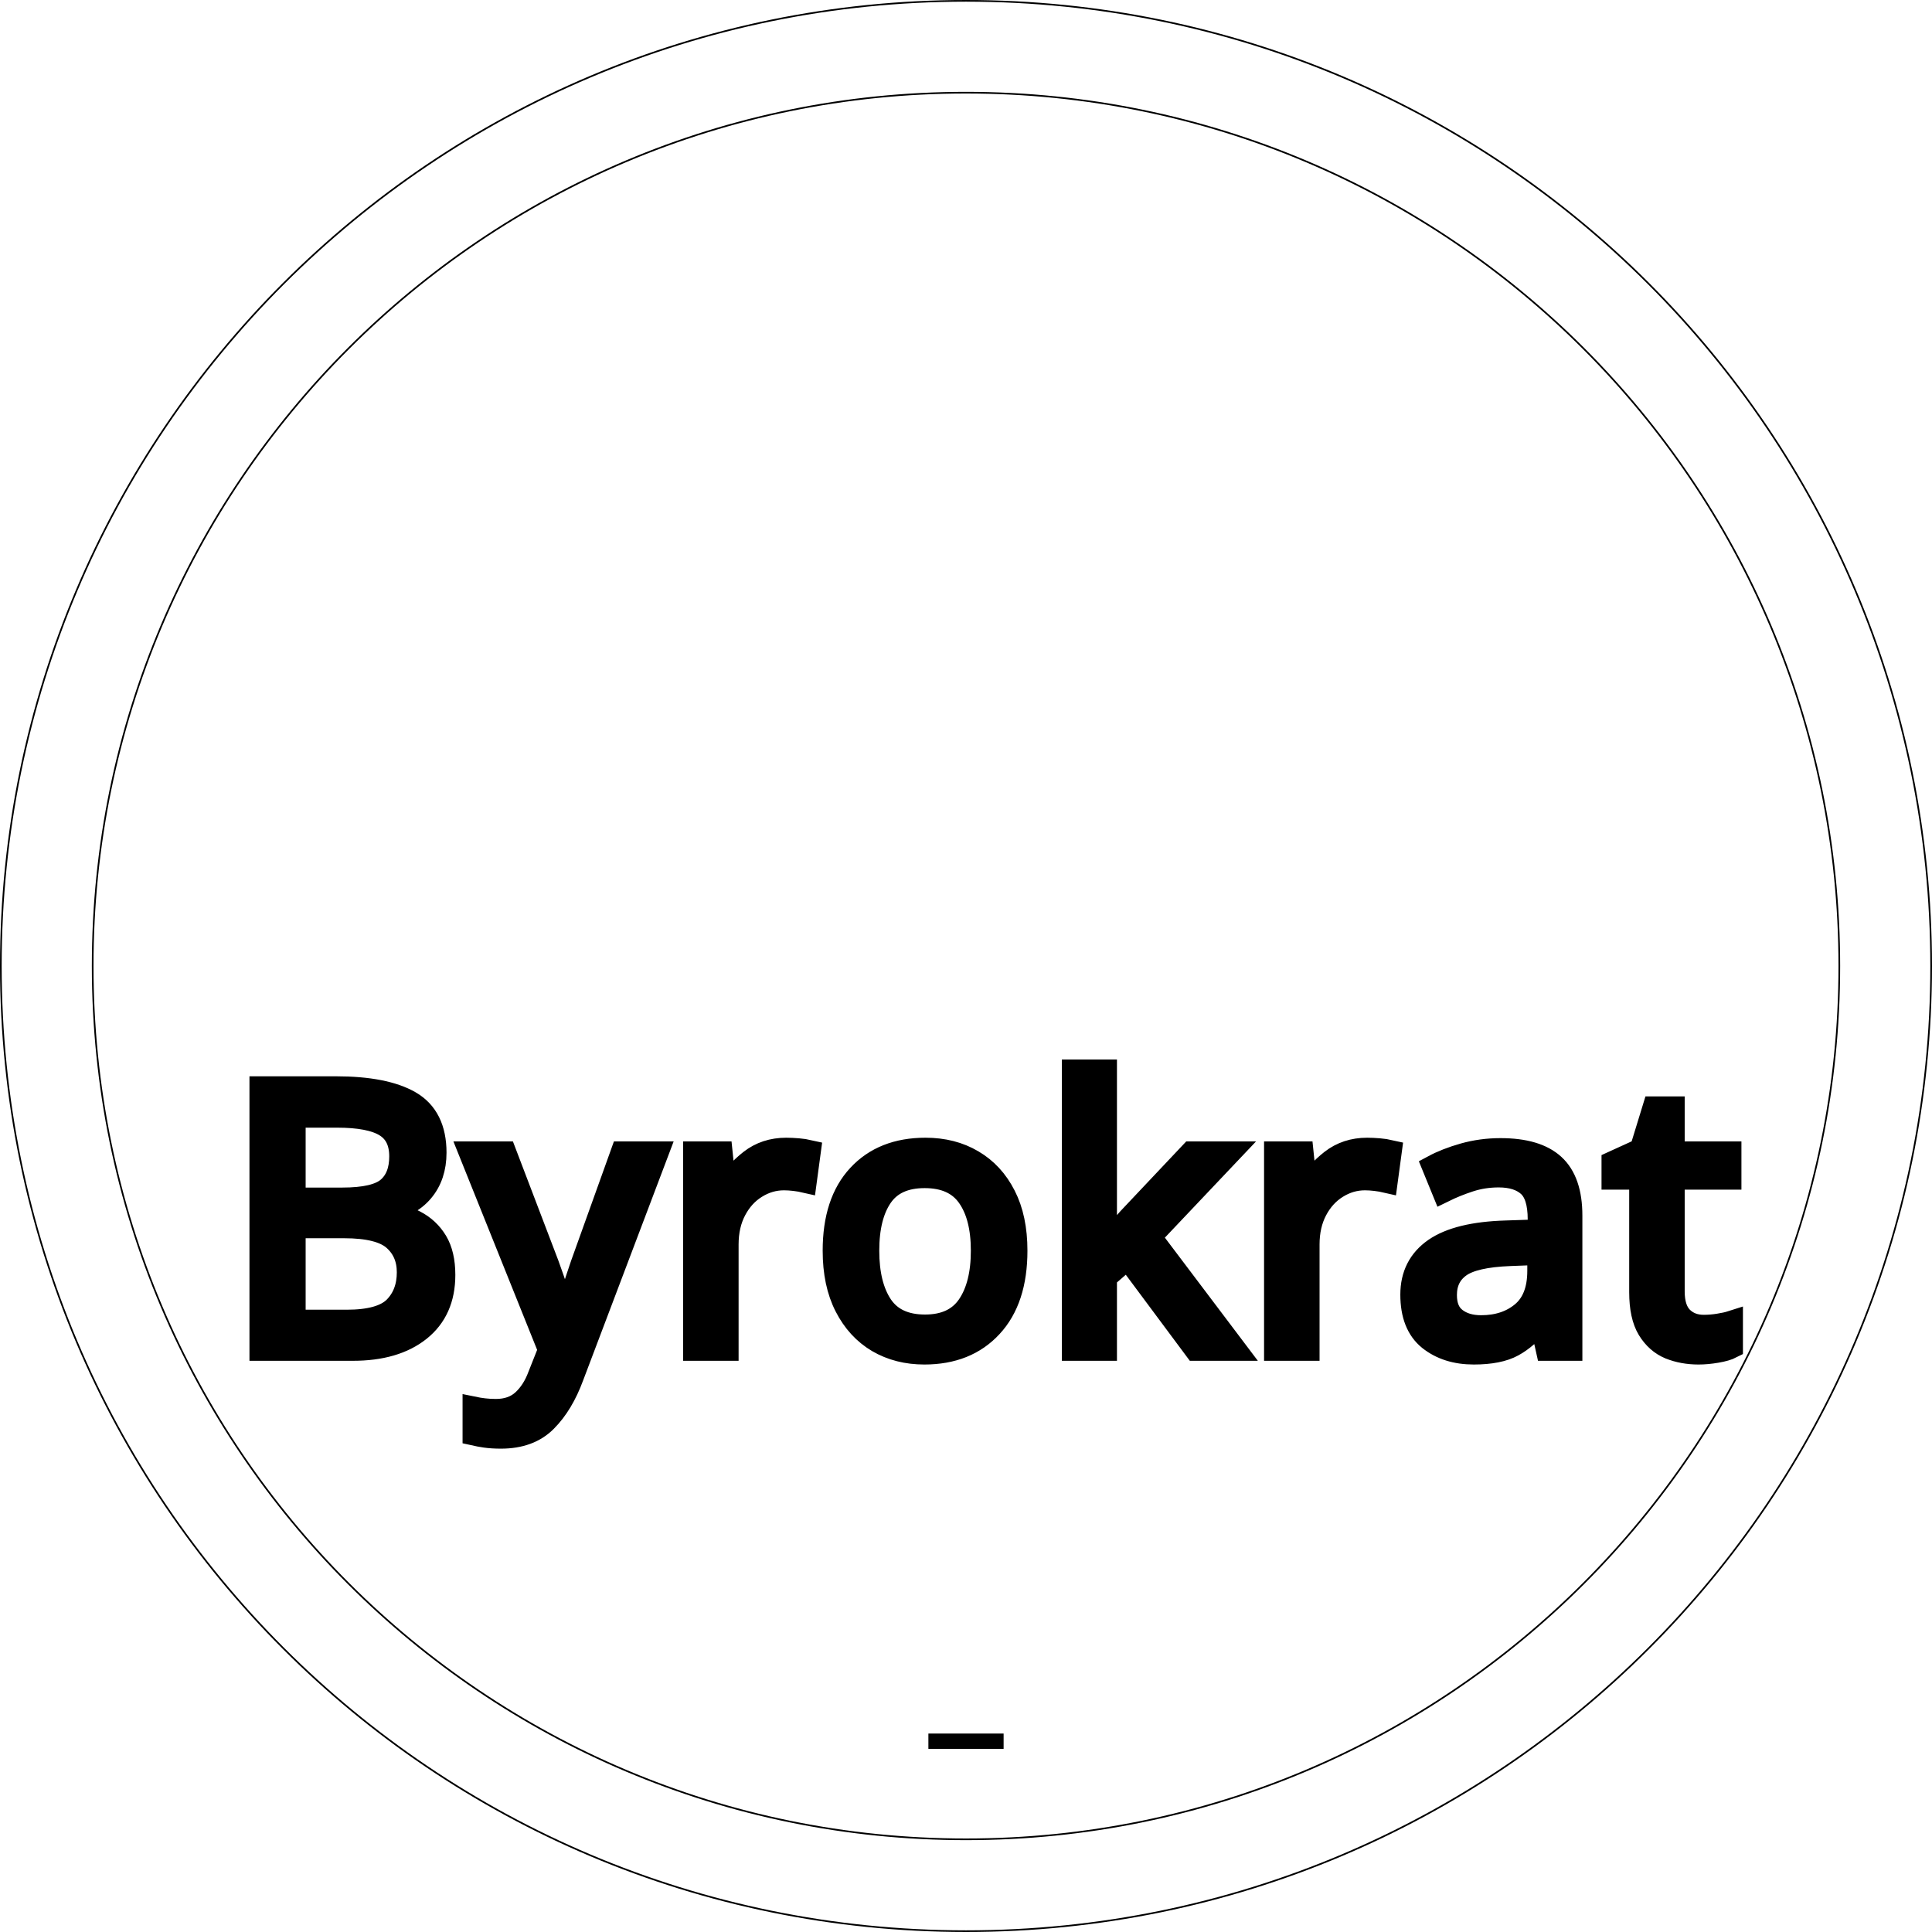
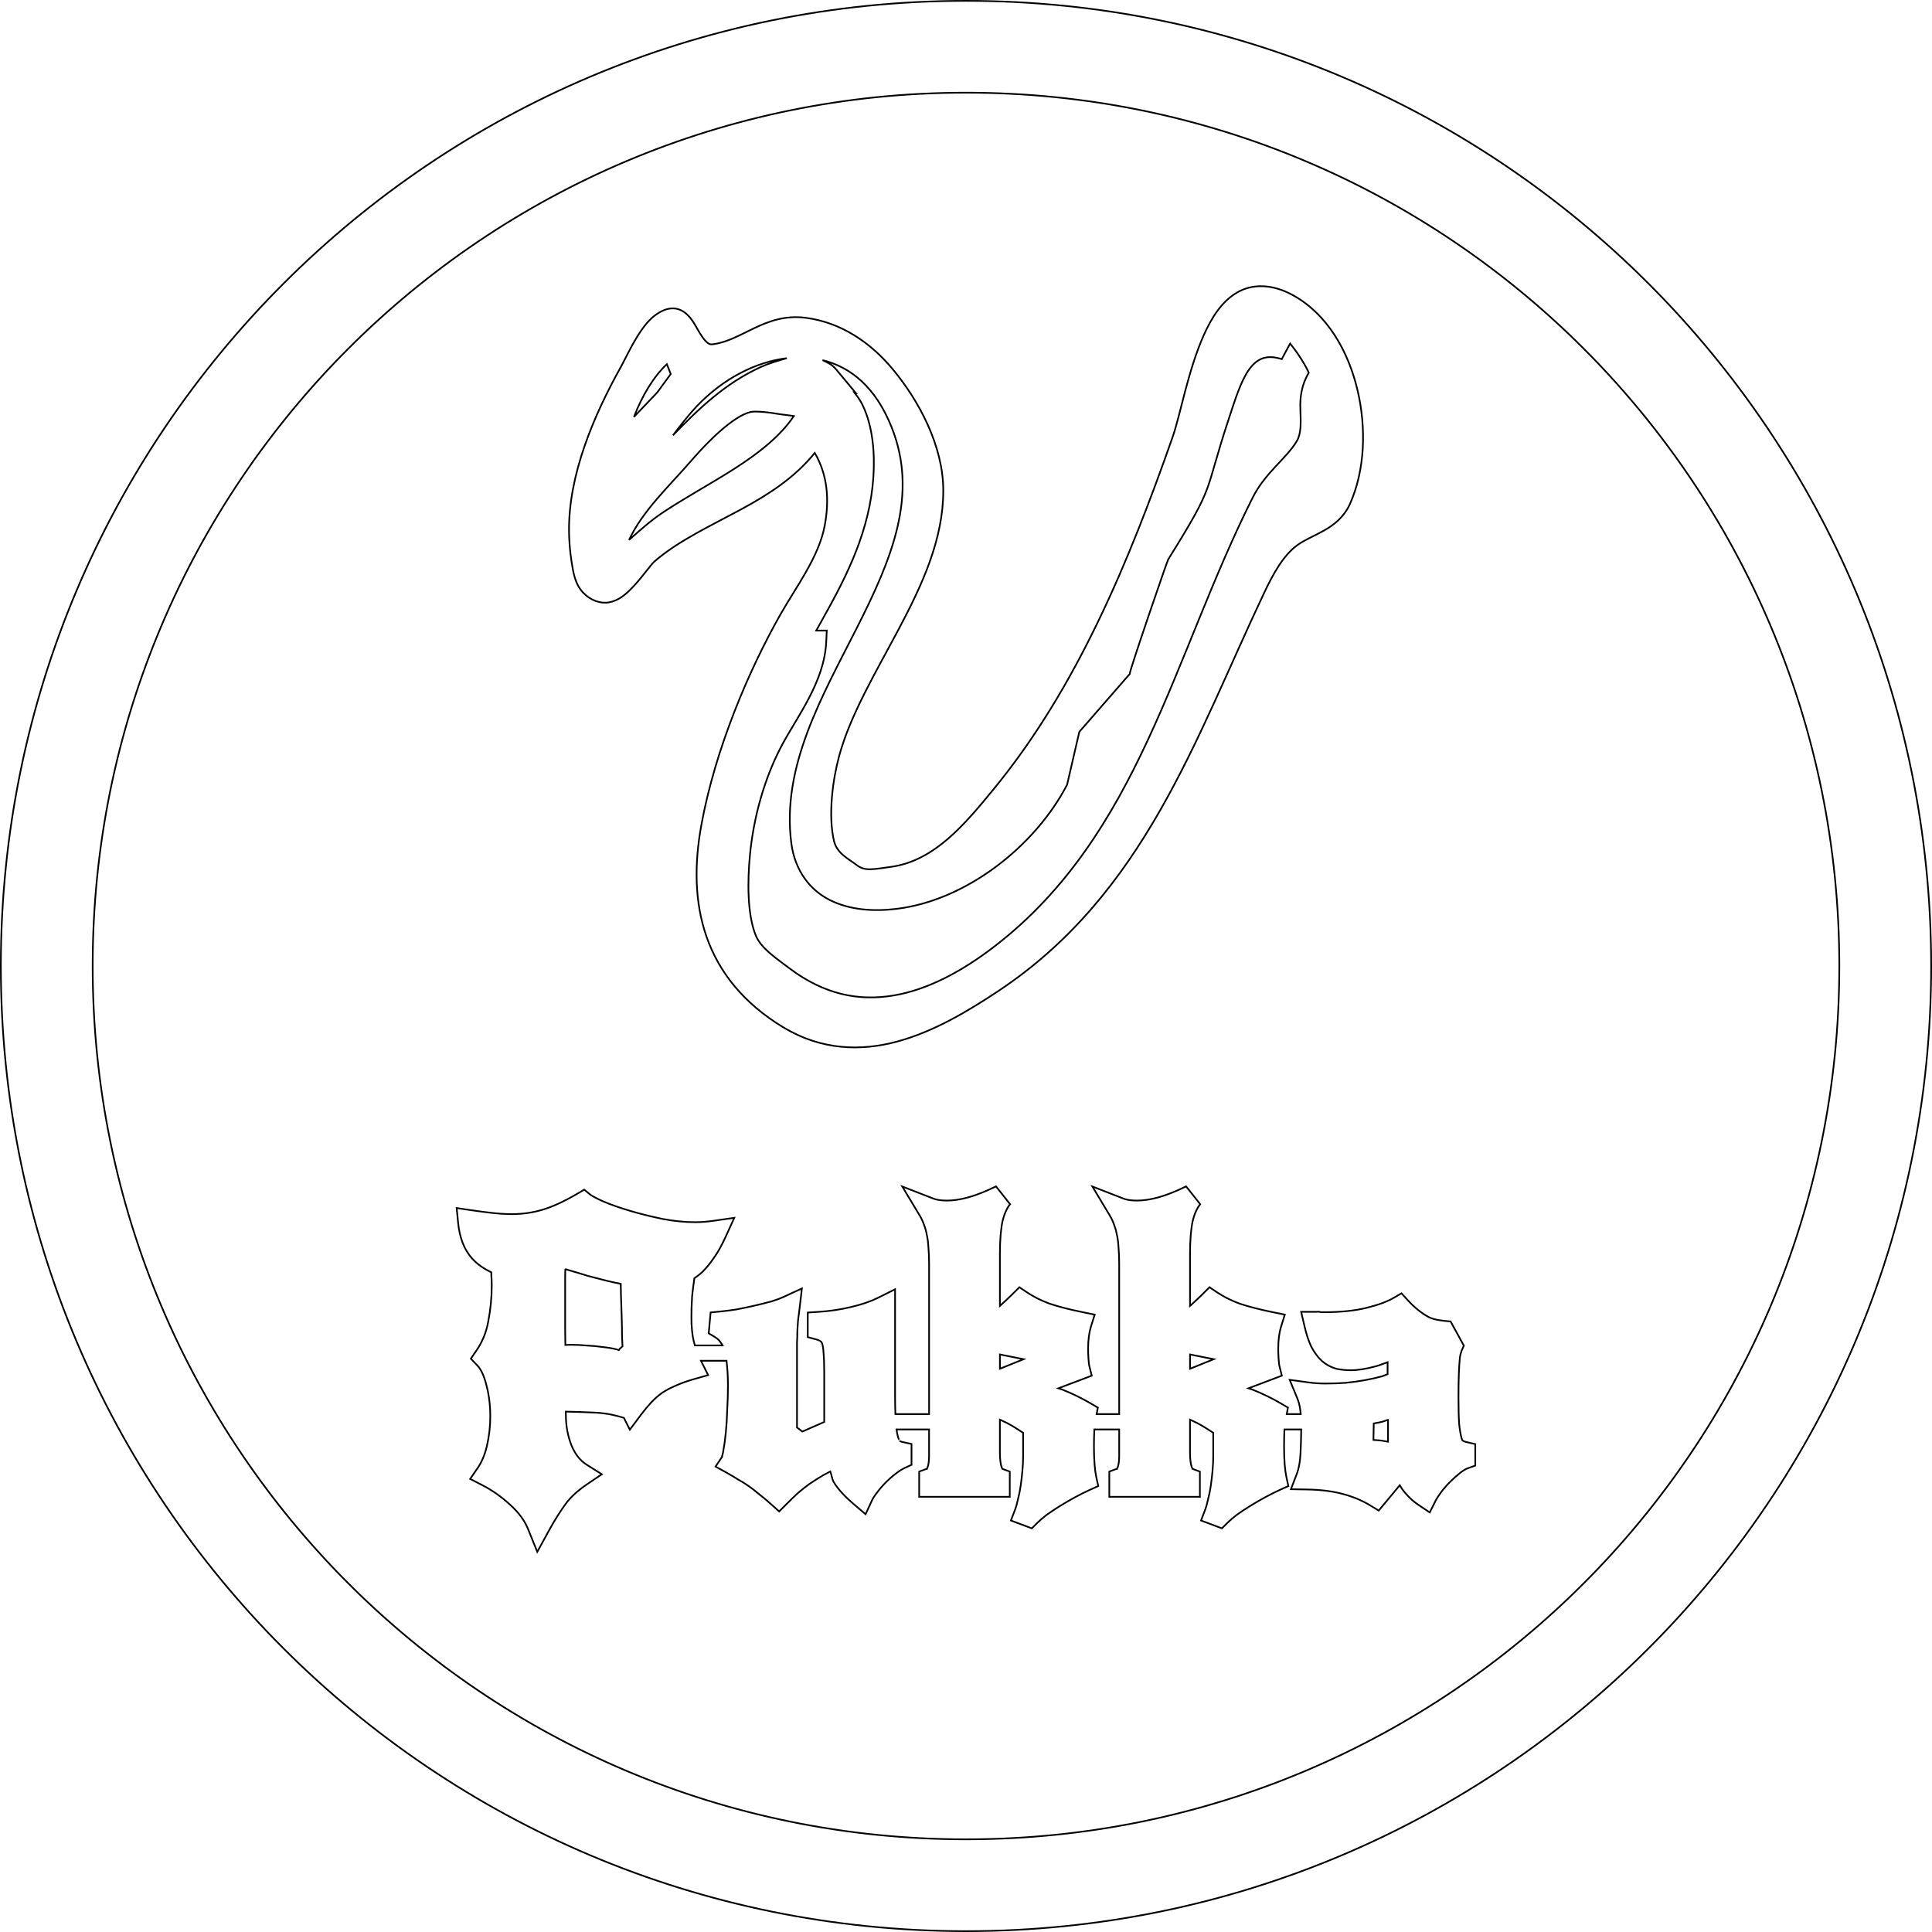
<svg xmlns="http://www.w3.org/2000/svg" version="1.2" viewBox="0 0 219.213 219.213" width="58mm" height="58mm" id="svg1" xml:space="preserve">
  <defs id="defs1">
    <clipPath clipPathUnits="userSpaceOnUse" id="cp1">
      <path d="m 275.5,535.5 c -143.78,0 -260,-116.22 -260,-260 0,-143.78 116.22,-260 260,-260 143.78,0 260,116.22 260,260 0,143.78 -116.22,260 -260,260 z" id="path1" />
    </clipPath>
  </defs>
  <style id="style1">
		tspan { white-space:pre } 
		.s0 { fill: none;stroke: #ff0000;stroke-miterlimit:100 } 
	</style>
  <g id="layer2">
    <g id="layer4" style="display:inline">
      <path id="path2" style="fill:none;stroke:#000000;stroke-width:0.189" d="M 219.118,109.606 A 109.512,109.512 0 0 1 109.606,219.118 109.512,109.512 0 0 1 0.095,109.606 109.512,109.512 0 0 1 109.606,0.095 109.512,109.512 0 0 1 219.118,109.606 Z" />
      <path id="circle2" style="fill:none;stroke:#000000;stroke-width:0.189" d="M 208.697,109.606 A 99.091,99.091 0 0 1 109.606,208.697 99.091,99.091 0 0 1 10.515,109.606 99.091,99.091 0 0 1 109.606,10.515 99.091,99.091 0 0 1 208.697,109.606 Z" />
    </g>
-     <text xml:space="preserve" style="display:inline;font-size:41.522px;font-family:'Didact Gothic';-inkscape-font-specification:'Didact Gothic';text-align:start;letter-spacing:0.769px;writing-mode:lr-tb;direction:ltr;text-anchor:start;fill:#de0000;fill-opacity:0.092;stroke:#000000;stroke-width:2.64;stroke-dasharray:none;stroke-opacity:1" x="25.593" y="153.083" id="text2-9">
-       <tspan id="tspan2-1" x="25.593" y="153.083" style="font-style:normal;font-variant:normal;font-weight:normal;font-stretch:normal;font-family:'New Rocker';-inkscape-font-specification:'New Rocker';letter-spacing:0.769px;fill:#000000;fill-opacity:1;stroke:#000000;stroke-width:2.64;stroke-dasharray:none;stroke-opacity:1">Byrokrat</tspan>
-     </text>
-     <path id="path5" style="display:inline;stroke-width:3.717" d="m 105.339,196.695 h 8.535 v 1.744 h -8.535 z" />
+     <g id="text2-9" style="opacity:1" />
+     <path id="path4" style="baseline-shift:baseline;display:inline;overflow:visible;opacity:1;fill:none;enable-background:accumulate;stop-color:#000000;stop-opacity:1;stroke:#000000;stroke-opacity:1;stroke-width:0.189;stroke-dasharray:none" d="m 143.285,32.477 c -1.079,-0.038 -2.078,0.214 -2.939,0.723 -1.723,1.017 -2.854,2.807 -3.75,4.803 -1.792,3.991 -2.677,9.109 -3.543,11.58 -4.921,14.042 -10.815,28.35 -20.195,39.816 -3.38,4.132 -6.831,8.289 -11.787,8.963 -2.04,0.278 -2.951,0.502 -3.85,-0.197 C 96.322,97.465 94.961,96.854 94.625,95.41 93.953,92.523 94.47,88.516 95.211,85.785 96.48,81.108 99.368,76.298 102,71.33 c 2.632,-4.968 5.028,-10.127 5.029,-15.658 0.002,-5.055 -2.75,-10.208 -5.775,-13.828 -2.491,-2.98 -5.84,-5.286 -9.895,-5.793 -2.326,-0.291 -4.209,0.431 -5.807,1.197 -1.598,0.767 -2.965,1.55 -4.52,1.797 -0.457,0.073 -0.59,-0.006 -0.871,-0.252 C 79.881,38.547 79.557,38.064 79.229,37.5 78.9,36.936 78.589,36.303 78.018,35.738 c -0.285,-0.283 -0.667,-0.557 -1.154,-0.682 -0.487,-0.124 -1.033,-0.063 -1.504,0.129 -1.445,0.59 -2.35,1.858 -3.119,3.115 -0.769,1.257 -1.379,2.587 -1.828,3.393 -2.986,5.358 -5.944,12.163 -5.848,18.682 v 0.002 c 0.011,0.775 0.079,2.06 0.285,3.352 0.206,1.291 0.397,2.56 1.34,3.541 0.821,0.855 1.949,1.257 2.928,1.072 0.978,-0.184 1.707,-0.762 2.336,-1.375 1.258,-1.225 2.332,-2.853 2.799,-3.258 2.709,-2.35 6.345,-4.026 9.916,-5.959 3.053,-1.653 6.032,-3.575 8.277,-6.361 1.45,2.484 1.687,5.302 1.121,8.293 -0.666,3.525 -3.277,6.977 -4.966,9.949 -3.657,6.435 -7.453,15.357 -9.028,24.01 -0.788,4.326 -0.794,8.654 0.59,12.635 1.384,3.981 4.182,7.569 8.758,10.316 4.287,2.574 8.751,2.703 12.887,1.584 4.136,-1.119 8.005,-3.427 11.498,-5.752 16.588,-11.039 22.277,-28.574 30.146,-45.189 0.98,-2.069 2.129,-4.189 3.723,-5.361 0.833,-0.612 1.9,-1.035 3.016,-1.656 1.116,-0.621 2.304,-1.523 2.986,-3.053 1.677,-3.761 1.897,-8.559 0.83,-12.99 -1.067,-4.432 -3.454,-8.558 -7.303,-10.68 -1.181,-0.651 -2.339,-0.98 -3.418,-1.018 z m 3.098,6.502 c 1.012,1.254 1.843,2.638 2.115,3.326 -0.808,1.306 -1.004,2.785 -0.955,4.051 0.059,1.548 0.115,2.824 -0.395,3.68 -1.212,2.036 -3.582,3.569 -5.021,6.438 -9.06,18.062 -12.858,38.206 -29.217,50.855 -3.732,2.886 -7.67,4.989 -11.574,5.631 -3.905,0.641 -7.784,-0.101 -11.748,-3.08 -1.641,-1.233 -3.276,-2.334 -3.844,-3.758 -0.981,-2.459 -0.931,-6.227 -0.648,-9.15 0.406,-4.195 1.607,-8.582 3.551,-12.281 1.77,-3.37 4.89,-7.266 5.102,-11.887 l 0.059,-1.256 h -1.195 c 0.273,-0.479 0.526,-0.949 0.797,-1.432 2.741,-4.879 5.301,-10.001 5.691,-16.037 0.165,-2.552 -0.027,-5.671 -1.26,-8.184 -0.239,-0.487 -0.565,-0.923 -0.898,-1.352 l 0.146,0.033 -2.277,-2.732 c -0.418,-0.502 -0.958,-0.725 -1.48,-0.982 3.186,0.793 5.995,3.043 7.813,7.557 3.123,7.755 -0.01,15.074 -3.908,22.795 -3.899,7.721 -8.59,15.697 -7.451,24.457 0.409,3.146 2.137,5.334 4.391,6.461 2.253,1.127 4.942,1.308 7.561,0.99 7.944,-0.963 15.74,-7.149 19.338,-14.084 l 1.387,-5.998 5.717,-6.564 c -0.072,-0.226 4.242,-12.795 4.367,-12.996 5.525,-8.879 3.936,-7.087 6.934,-16.136 0.649,-1.96 1.309,-4.094 2.221,-5.383 0.456,-0.645 0.937,-1.06 1.486,-1.271 0.549,-0.211 1.226,-0.262 2.248,0.057 z m -57.105,1.662 c -1.035,0.289 -2.093,0.611 -2.916,0.984 -4.097,1.86 -7.114,4.788 -10.004,7.766 0.921,-1.228 1.931,-2.488 2.678,-3.273 3.03,-3.185 6.728,-5.051 10.242,-5.477 z m -13.613,0.678 0.441,1.119 -1.525,2.082 -2.648,2.781 c 0.906,-2.355 2.188,-4.529 3.732,-5.982 z m 9.971,5.381 c 0.622,-0.013 1.592,0.084 2.592,0.256 0.618,0.106 1.223,0.148 1.85,0.25 -3.199,4.717 -9.825,7.562 -14.936,10.99 -1.411,0.946 -2.611,2.051 -3.764,3.062 1.577,-3.347 4.39,-5.912 7.205,-9.152 1.698,-1.955 4.553,-4.85 6.559,-5.355 0.118,-0.03 0.287,-0.047 0.494,-0.051 z" />
+     <path id="path3" style="font-size:41.522px;font-family:'New Rocker';-inkscape-font-specification:'New Rocker';letter-spacing:0.769px;baseline-shift:baseline;white-space:pre;display:inline;overflow:visible;opacity:1;enable-background:accumulate;stop-color:#000000;stop-opacity:1;stroke-width:0.189;stroke-dasharray:none;stroke:#000000;stroke-opacity:1;fill:none" d="m 113.01,134.613 c -1.192,0.583 -2.244,0.994 -3.137,1.242 -0.902,0.251 -1.713,0.367 -2.43,0.367 -0.697,0 -1.198,-0.094 -1.473,-0.201 l -3.594,-1.396 1.984,3.307 c 0.205,0.341 0.356,0.669 0.461,0.984 l 0.012,0.035 0.014,0.037 c 0.13,0.326 0.232,0.681 0.301,1.068 l 0.006,0.035 0.008,0.037 c 0.089,0.376 0.149,0.823 0.174,1.338 l 0.002,0.031 0.004,0.031 c 0.05,0.528 0.076,1.154 0.076,1.869 v 17.053 h -3.824 c -0.024,-0.634 -0.035,-1.379 -0.035,-2.23 v -11.934 l -1.91,0.955 c -0.825,0.413 -1.851,0.77 -3.074,1.057 l -0.002,0.002 h -0.004 c -1.199,0.287 -2.423,0.468 -3.678,0.547 l -1.238,0.078 v 2.793 l 0.98,0.262 c 0.286,0.076 0.418,0.169 0.426,0.176 l 0.064,0.057 0.068,0.045 c 0.01,0.011 0.042,0.053 0.086,0.168 0.059,0.155 0.138,0.518 0.162,1.039 l 0.002,0.029 0.002,0.029 c 0.05,0.548 0.078,1.292 0.078,2.207 v 5.613 l -2.484,1.088 -0.605,-0.463 v -7.734 -1.867 c 0.025,-0.488 0.038,-0.944 0.039,-1.371 0.027,-0.428 0.053,-0.827 0.08,-1.201 0.055,-0.386 0.108,-0.802 0.162,-1.26 l 0.275,-2.34 -2.141,0.986 c -0.276,0.127 -0.715,0.292 -1.279,0.473 -0.581,0.158 -1.217,0.319 -1.91,0.479 -0.698,0.161 -1.395,0.307 -2.092,0.441 -0.686,0.105 -1.306,0.185 -1.848,0.236 l -1.09,0.104 -0.215,2.373 0.711,0.426 c 0.275,0.165 0.455,0.338 0.59,0.533 l 0.033,0.049 0.037,0.045 c 0.068,0.081 0.138,0.185 0.207,0.316 h -3.148 c -0.053,-0.175 -0.099,-0.344 -0.137,-0.506 -0.163,-0.698 -0.256,-1.602 -0.256,-2.691 0,-0.767 0.027,-1.565 0.08,-2.391 0.065,-0.665 0.158,-1.345 0.258,-2.029 0.319,-0.24 0.648,-0.462 0.936,-0.75 0.437,-0.437 0.82,-0.9 1.146,-1.387 0.33,-0.452 0.623,-0.909 0.871,-1.375 0.231,-0.433 0.422,-0.814 0.576,-1.154 l 0.998,-2.193 -2.387,0.34 c -0.361,0.052 -0.706,0.09 -1.035,0.115 -0.324,0.025 -0.663,0.039 -1.02,0.039 -1.127,0 -2.335,-0.117 -3.621,-0.354 h -0.002 c -1.313,-0.269 -2.556,-0.576 -3.727,-0.922 -1.175,-0.347 -2.189,-0.704 -3.041,-1.064 l -0.006,-0.004 -0.002,-0.002 h -0.002 -0.002 -0.002 c -0.829,-0.364 -1.389,-0.698 -1.467,-0.762 l -0.711,-0.582 -0.791,0.465 c -1.54,0.903 -2.88,1.506 -3.977,1.822 l -0.004,0.002 h -0.004 c -1.096,0.324 -2.225,0.486 -3.404,0.486 -0.669,0 -1.37,-0.039 -2.102,-0.117 -0.754,-0.081 -1.596,-0.19 -2.523,-0.326 l -1.67,-0.246 0.166,1.682 c 0.157,1.601 0.646,2.99 1.574,4.029 0.614,0.688 1.372,1.185 2.186,1.578 0.002,0.109 0.012,0.218 0.012,0.326 v 0.047 l 0.004,0.047 c 0.025,0.356 0.037,0.712 0.037,1.068 0,1.355 -0.129,2.709 -0.391,4.068 l -0.002,0.01 -0.002,0.01 c -0.218,1.234 -0.668,2.332 -1.365,3.342 l -0.609,0.885 0.742,0.777 c 0.357,0.374 0.733,1.072 1.002,2.148 l 0.004,0.014 0.004,0.014 c 0.298,1.093 0.451,2.289 0.451,3.598 0,1.147 -0.127,2.261 -0.381,3.352 v 0.002 c -0.247,1.033 -0.605,1.857 -1.047,2.498 l -0.854,1.24 1.34,0.686 c 1.135,0.58 2.197,1.324 3.193,2.244 l 0.006,0.006 0.006,0.006 c 0.987,0.888 1.643,1.801 2.027,2.752 l 1.043,2.58 1.338,-2.441 c 0.614,-1.121 1.236,-2.11 1.861,-2.971 0.552,-0.759 1.361,-1.521 2.453,-2.258 l 1.679,-1.134 -1.717,-1.078 c -0.713,-0.448 -1.279,-1.127 -1.721,-2.168 -0.43,-1.079 -0.65,-2.243 -0.65,-3.525 v -0.336 c 1.185,0.031 2.383,0.06 3.422,0.119 h 0.002 c 1.218,0.068 2.23,0.299 3.162,0.588 l 0.672,1.342 1.281,-1.709 c 0.389,-0.519 0.773,-0.98 1.15,-1.383 l 0.002,-0.002 c 0.384,-0.408 0.786,-0.761 1.207,-1.066 0.44,-0.299 0.949,-0.574 1.535,-0.818 l 0.021,-0.008 0.02,-0.01 c 0.586,-0.269 1.299,-0.525 2.133,-0.76 l 1.537,-0.434 -0.713,-1.428 c -0.033,-0.067 -0.066,-0.134 -0.098,-0.199 h 2.902 c 0.014,0.124 0.025,0.254 0.035,0.389 l 0.002,0.027 0.002,0.027 c 0.075,0.651 0.117,1.462 0.117,2.422 0,0.858 -0.028,1.761 -0.082,2.707 v 0.018 l -0.002,0.019 c -0.027,0.914 -0.081,1.769 -0.16,2.564 -0.08,0.803 -0.173,1.475 -0.273,2.002 l -0.006,0.029 -0.004,0.031 c -0.05,0.351 -0.161,0.63 -0.166,0.68 v 0.002 0.002 h 0.002 0.002 0.002 v -0.002 c 0.01,-0.008 0.033,-0.038 0.07,-0.094 l -0.787,1.178 1.252,0.695 c 0.478,0.266 0.898,0.516 1.256,0.746 l 0.045,0.029 0.049,0.025 c 0.364,0.194 0.715,0.412 1.057,0.656 l 0.018,0.012 0.018,0.012 c 0.365,0.243 0.736,0.529 1.113,0.855 l 0.035,0.029 0.037,0.029 c 0.401,0.301 0.872,0.691 1.404,1.17 l 0.932,0.838 0.885,-0.885 c 0.423,-0.423 0.829,-0.817 1.223,-1.186 l 0.006,-0.004 c 0.405,-0.354 0.838,-0.697 1.297,-1.029 0.489,-0.334 1.019,-0.673 1.592,-1.012 0.229,-0.129 0.543,-0.286 0.801,-0.424 0.144,0.401 0.194,0.872 0.4,1.227 l 0.01,0.018 0.01,0.016 c 0.524,0.838 1.28,1.635 2.26,2.467 l 1.324,1.123 0.727,-1.576 c 0.107,-0.231 0.297,-0.537 0.58,-0.891 l 0.014,-0.018 0.012,-0.016 c 0.293,-0.39 0.624,-0.773 0.998,-1.146 0.374,-0.374 0.756,-0.705 1.146,-0.998 0.39,-0.293 0.722,-0.493 0.965,-0.605 l 0.768,-0.354 v -2.367 l -1.043,-0.225 c -0.184,-0.039 -0.255,-0.089 -0.312,-0.135 0.009,0.004 -0.092,-0.12 -0.188,-0.463 v -0.002 c -0.058,-0.208 -0.112,-0.484 -0.158,-0.82 h 3.691 v 3.043 c 0,0.637 -0.092,1.076 -0.176,1.273 -0.042,0.099 -0.061,0.137 -0.07,0.148 h -0.002 v 0.002 h -0.002 -0.002 -0.002 v -0.002 h -0.002 v -0.002 h -0.002 -0.002 l -0.861,0.318 v 2.861 h 10.279 v -2.861 l -0.84,-0.311 c -0.012,-0.022 -0.039,-0.076 -0.082,-0.193 -0.101,-0.273 -0.199,-0.83 -0.199,-1.607 v -3.779 c 0.256,0.128 0.542,0.235 0.787,0.369 l 0.014,0.008 0.016,0.008 c 0.613,0.317 1.216,0.707 1.818,1.102 v 2.707 c 0,0.48 -0.026,1.009 -0.078,1.584 -0.053,0.587 -0.119,1.161 -0.199,1.719 -0.076,0.534 -0.178,1.037 -0.303,1.51 l -0.008,0.033 -0.006,0.031 c -0.1,0.477 -0.211,0.858 -0.314,1.127 l -0.479,1.242 2.375,0.891 0.6,-0.602 c 0.278,-0.278 0.636,-0.586 1.064,-0.914 0.465,-0.335 0.971,-0.673 1.521,-1.014 0.56,-0.347 1.135,-0.681 1.723,-1.002 0.583,-0.318 1.136,-0.593 1.654,-0.826 l 0.977,-0.439 -0.23,-1.047 c -0.159,-0.726 -0.26,-1.89 -0.26,-3.414 0,-0.75 0.015,-1.396 0.041,-1.945 5.7e-4,-0.006 0.001,-0.012 0.002,-0.018 h 2.82 v 3.043 c 0,0.637 -0.092,1.076 -0.176,1.273 -0.042,0.099 -0.061,0.137 -0.07,0.148 h -0.002 v 0.002 h -0.002 -0.002 -0.002 v -0.002 h -0.002 v -0.002 h -0.002 -0.002 l -0.861,0.318 v 2.861 h 10.279 v -2.861 l -0.84,-0.311 c -0.012,-0.022 -0.039,-0.076 -0.082,-0.193 -0.101,-0.273 -0.199,-0.83 -0.199,-1.607 v -3.779 c 0.256,0.128 0.542,0.235 0.787,0.369 l 0.014,0.008 0.016,0.008 c 0.613,0.317 1.216,0.707 1.818,1.102 v 2.707 c 0,0.48 -0.026,1.009 -0.078,1.584 -0.053,0.587 -0.119,1.161 -0.199,1.719 -0.076,0.534 -0.178,1.037 -0.303,1.51 l -0.008,0.033 -0.008,0.031 c -0.1,0.477 -0.209,0.858 -0.312,1.127 l -0.479,1.242 2.373,0.891 0.602,-0.602 c 0.278,-0.278 0.634,-0.586 1.062,-0.914 0.465,-0.335 0.973,-0.673 1.523,-1.014 0.56,-0.347 1.135,-0.681 1.723,-1.002 0.583,-0.318 1.134,-0.593 1.652,-0.826 l 0.977,-0.439 -0.229,-1.047 c -0.159,-0.726 -0.26,-1.89 -0.26,-3.414 0,-0.744 0.014,-1.383 0.039,-1.93 10e-4,-0.011 0.003,-0.022 0.004,-0.033 h 1.904 c -0.008,0.909 -0.035,1.819 -0.08,2.729 -0.051,0.981 -0.204,1.751 -0.412,2.291 l -0.676,1.76 1.887,0.033 c 1.52,0.026 2.841,0.198 3.959,0.496 h 0.004 l 0.002,0.002 c 1.16,0.303 2.202,0.738 3.139,1.305 l 0.971,0.588 2.395,-2.881 c 0.092,0.136 0.143,0.278 0.242,0.412 0.549,0.743 1.186,1.368 1.908,1.85 l 1.244,0.83 0.668,-1.338 c 0.114,-0.227 0.323,-0.56 0.623,-0.961 0.293,-0.39 0.624,-0.773 0.998,-1.146 0.384,-0.384 0.763,-0.725 1.137,-1.023 l 0.004,-0.002 0.004,-0.004 c 0.361,-0.293 0.661,-0.459 0.857,-0.529 l 0.875,-0.312 v -2.438 l -1.021,-0.236 c -0.203,-0.047 -0.32,-0.105 -0.412,-0.158 l -0.002,-0.002 c 9.3e-4,-0.003 -0.047,-0.063 -0.113,-0.26 -0.102,-0.347 -0.204,-0.901 -0.281,-1.613 -0.051,-0.751 -0.078,-1.777 -0.078,-3.074 0,-1.986 0.058,-3.482 0.158,-4.447 0.085,-0.636 0.276,-0.991 0.455,-1.375 l -1.506,-2.754 c -0.922,-0.065 -1.798,-0.171 -2.418,-0.461 -0.795,-0.412 -1.612,-1.047 -2.436,-1.945 l -0.721,-0.785 -0.92,0.539 c -0.632,0.371 -1.651,0.762 -3.016,1.104 -1.3,0.325 -2.914,0.5 -4.828,0.5 h -0.369 c -0.275,-0.087 -0.407,-0.041 -0.586,-0.041 h -1.664 l 0.379,1.619 c 0.208,0.892 0.448,1.652 0.756,2.301 l 0.012,0.025 0.014,0.023 c 0.329,0.626 0.713,1.167 1.189,1.604 l 0.023,0.021 0.023,0.019 c 0.46,0.383 0.991,0.675 1.562,0.838 l 0.051,0.014 0.053,0.012 c 0.509,0.102 1.04,0.15 1.588,0.15 0.848,0 1.783,-0.165 2.877,-0.461 0.445,-0.12 0.852,-0.308 1.283,-0.453 v 1.359 c -0.211,0.082 -0.356,0.162 -0.623,0.244 -0.563,0.153 -1.199,0.298 -1.91,0.43 -0.7,0.13 -1.446,0.233 -2.234,0.312 -0.767,0.052 -1.52,0.08 -2.258,0.08 -0.669,0 -1.274,-0.04 -1.814,-0.113 l -2.271,-0.309 0.873,2.119 c 0.143,0.347 0.257,0.777 0.328,1.295 v 0.004 0.006 c 0.021,0.151 0.039,0.306 0.055,0.465 h -1.592 l 0.141,-0.736 -0.801,-0.473 c -1.001,-0.589 -2.082,-1.114 -3.242,-1.578 l -0.004,-0.002 c -0.13,-0.053 -0.318,-0.08 -0.453,-0.131 l 3.805,-1.439 -0.283,-1.139 c -0.015,-0.058 -0.062,-0.364 -0.088,-0.795 -0.027,-0.454 -0.039,-0.821 -0.039,-1.086 0,-1.038 0.117,-1.881 0.314,-2.516 l 0.432,-1.393 -1.43,-0.291 c -1.447,-0.295 -2.675,-0.614 -3.684,-0.949 -0.959,-0.355 -1.803,-0.777 -2.533,-1.264 l -0.9,-0.602 -0.764,0.766 c -0.54,0.54 -0.994,0.949 -1.443,1.352 v -5.898 c 0,-1.594 0.112,-2.851 0.301,-3.73 0.215,-0.876 0.521,-1.503 0.855,-1.912 l -1.602,-2.021 c -1.192,0.583 -2.244,0.994 -3.137,1.242 -0.902,0.251 -1.713,0.367 -2.43,0.367 -0.697,0 -1.198,-0.094 -1.473,-0.201 l -3.594,-1.396 1.984,3.307 c 0.205,0.341 0.356,0.669 0.461,0.984 l 0.012,0.035 0.014,0.037 c 0.13,0.326 0.23,0.681 0.299,1.068 l 0.008,0.035 0.008,0.037 c 0.089,0.376 0.149,0.823 0.174,1.338 l 0.002,0.031 0.004,0.031 c 0.05,0.528 0.076,1.154 0.076,1.869 v 17.053 h -2.562 l 0.141,-0.736 -0.801,-0.473 c -1.001,-0.589 -2.082,-1.114 -3.242,-1.578 l -0.004,-0.002 c -0.13,-0.053 -0.317,-0.08 -0.451,-0.131 l 3.805,-1.439 -0.285,-1.139 c -0.015,-0.058 -0.062,-0.364 -0.088,-0.795 -0.027,-0.454 -0.039,-0.821 -0.039,-1.086 0,-1.038 0.118,-1.881 0.314,-2.516 l 0.432,-1.393 -1.43,-0.291 c -1.447,-0.295 -2.675,-0.614 -3.684,-0.949 -0.959,-0.355 -1.801,-0.777 -2.531,-1.264 l -0.9,-0.602 -0.766,0.766 c -0.54,0.54 -0.994,0.949 -1.443,1.352 v -5.898 c 0,-1.594 0.112,-2.851 0.301,-3.73 0.215,-0.876 0.521,-1.503 0.855,-1.912 z m -48.871,9.387 c 0.119,0.038 0.25,0.07 0.367,0.109 l 0.031,0.01 0.031,0.01 c 0.676,0.189 1.352,0.393 2.029,0.609 l 0.029,0.008 0.029,0.01 c 0.728,0.196 1.483,0.39 2.266,0.586 0.473,0.118 1.002,0.221 1.512,0.328 0.008,0.387 0.021,0.721 0.021,1.174 v 0.021 l 0.084,2.514 c 0.027,0.818 0.041,1.578 0.041,2.281 v 0.025 0.025 c 0.017,0.451 0.035,0.729 0.053,1.057 -0.096,0.092 -0.208,0.158 -0.301,0.26 -0.049,0.049 -0.071,0.118 -0.117,0.17 -0.071,-0.019 -0.123,-0.058 -0.197,-0.076 -0.492,-0.13 -1.028,-0.219 -1.619,-0.279 -0.583,-0.086 -1.189,-0.143 -1.816,-0.172 -0.63,-0.056 -1.239,-0.088 -1.824,-0.088 -0.209,0 -0.407,0.017 -0.609,0.025 -0.009,-0.58 -0.023,-1.166 -0.023,-1.736 v -3.32 -2.617 c 0,-0.306 0.01,-0.624 0.014,-0.934 z m 49.316,9.684 2.689,0.535 -2.689,1.088 z m 21.572,0 2.688,0.535 -2.688,1.088 z m 22.463,7.414 v 2.486 c -0.347,-0.046 -0.761,-0.149 -1.074,-0.162 h -0.002 c -0.197,-0.009 -0.384,-0.028 -0.578,-0.039 l 0.035,-1.873 c 0.318,-0.065 0.588,-0.092 0.943,-0.184 l 0.023,-0.006 0.021,-0.008 c 0.204,-0.06 0.423,-0.149 0.631,-0.215 z" />
+     <g id="path1-6" style="opacity:1" />
  </g>
</svg>
